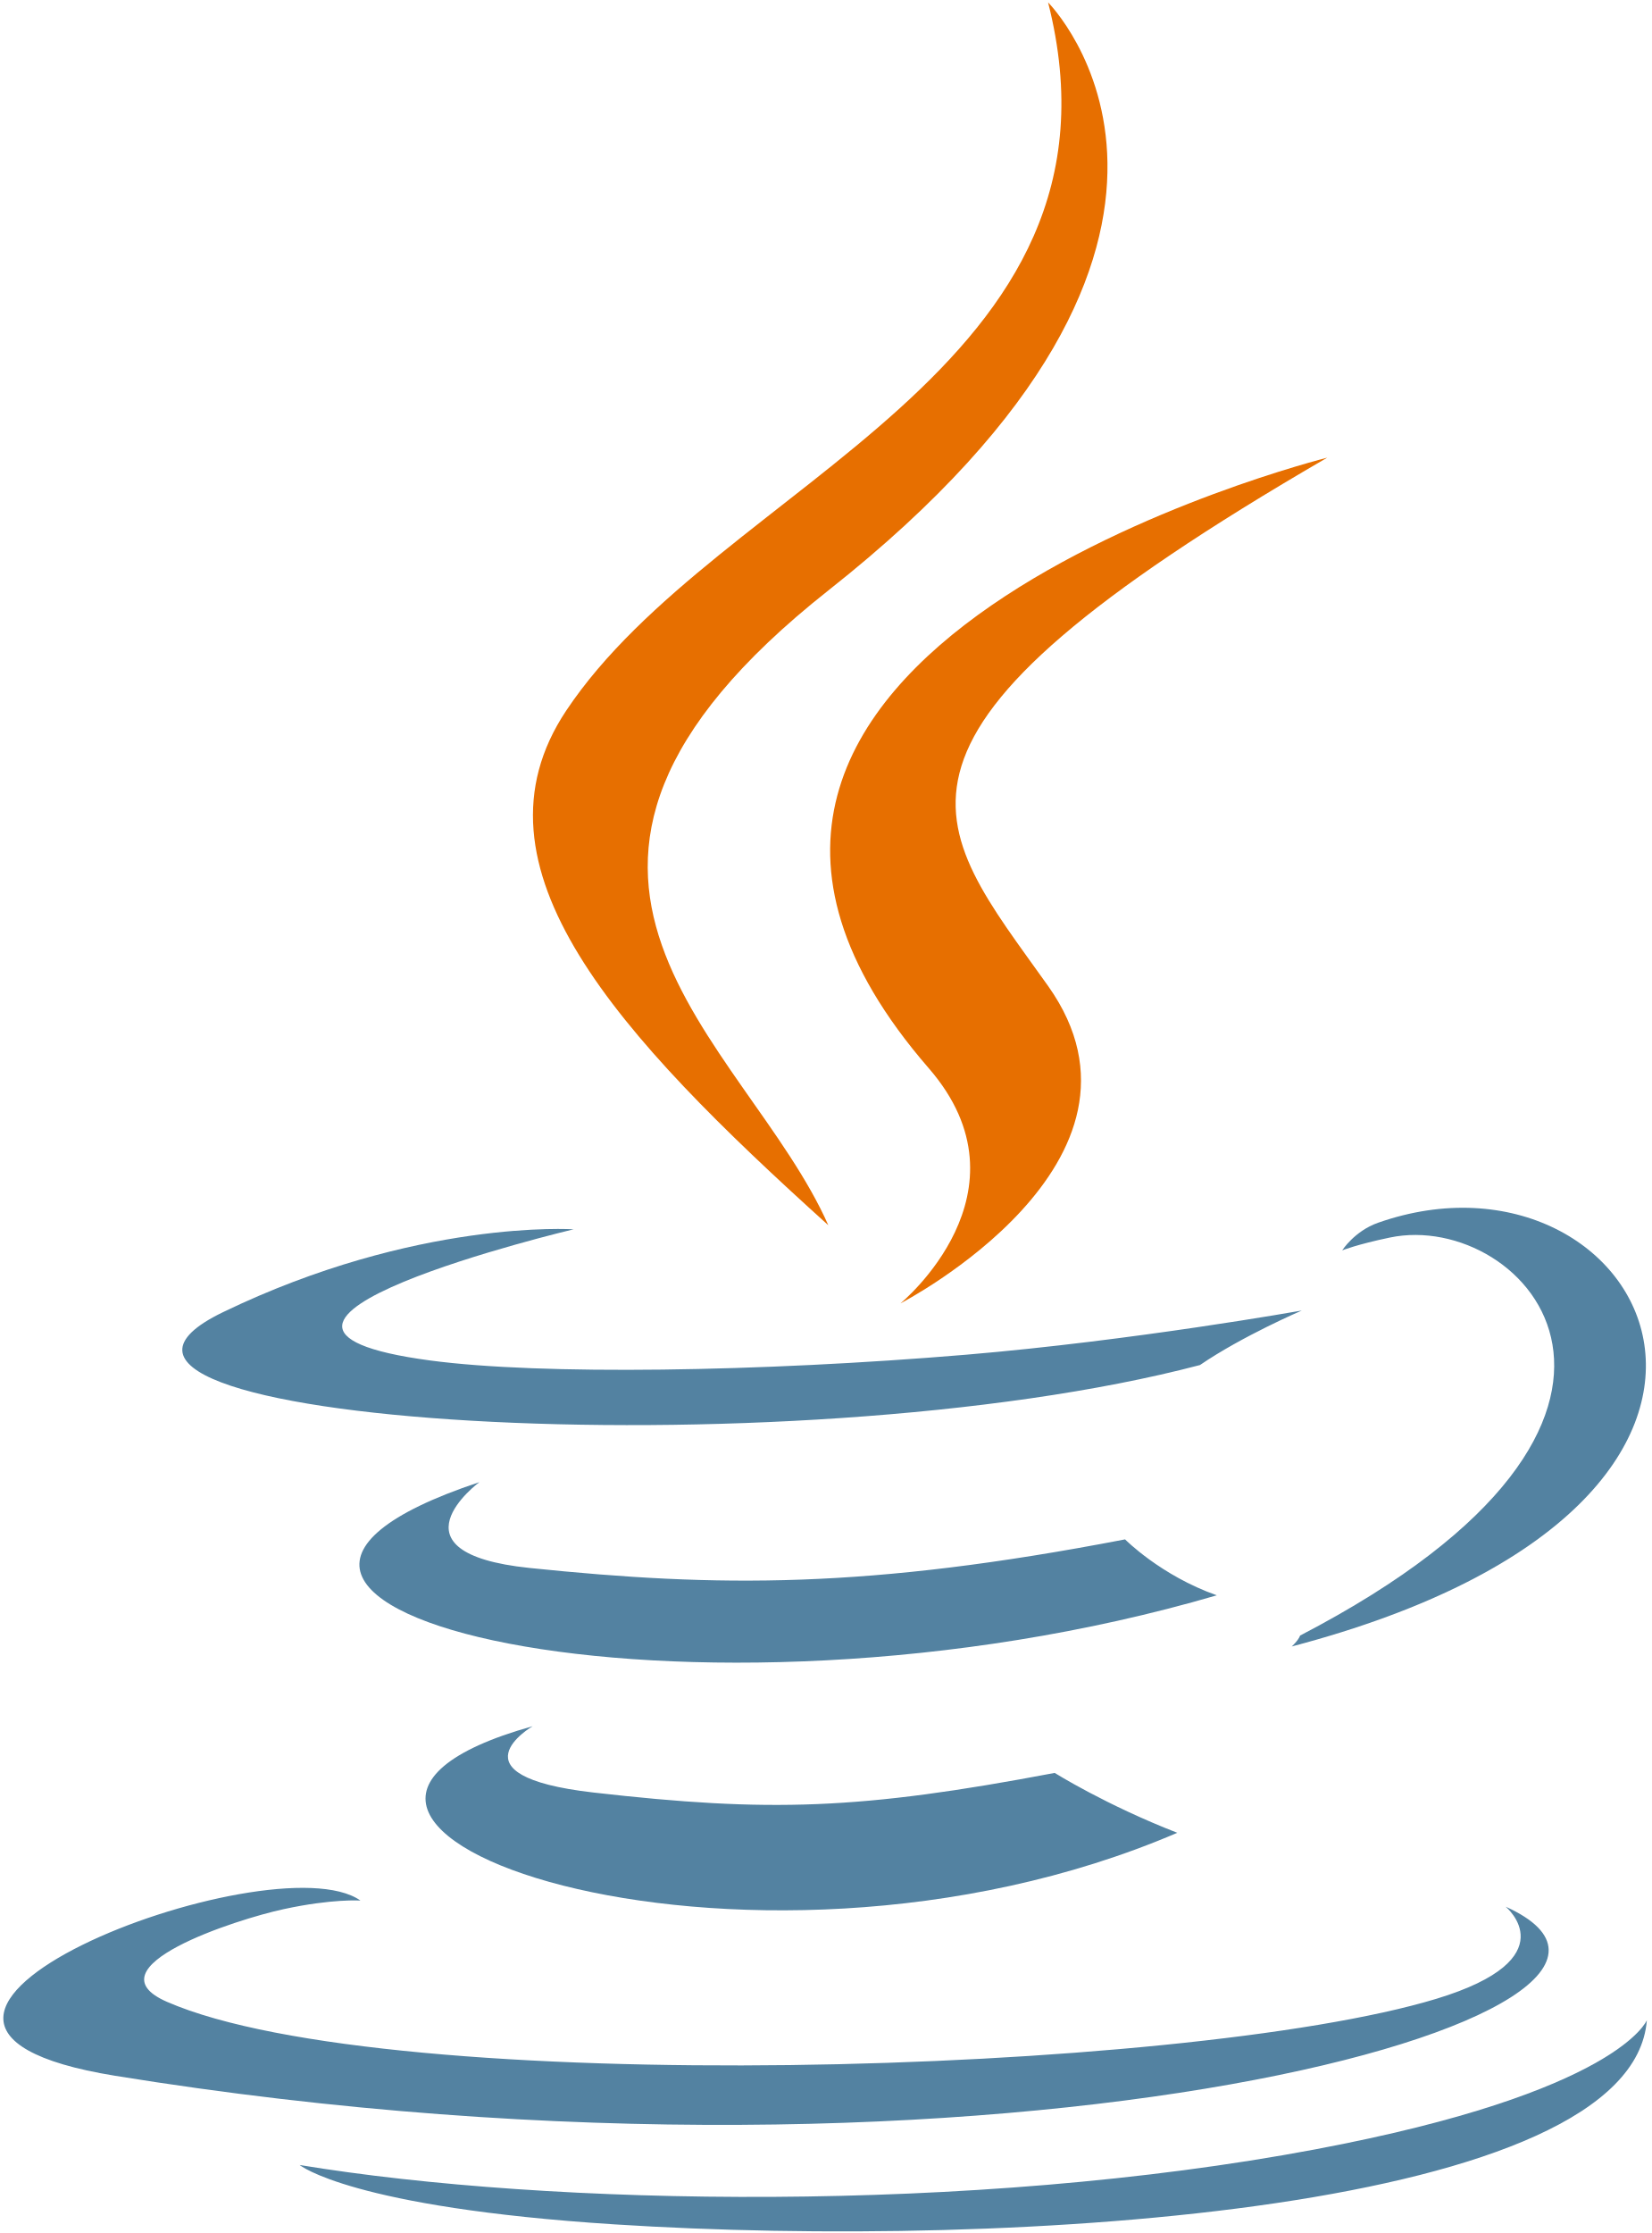
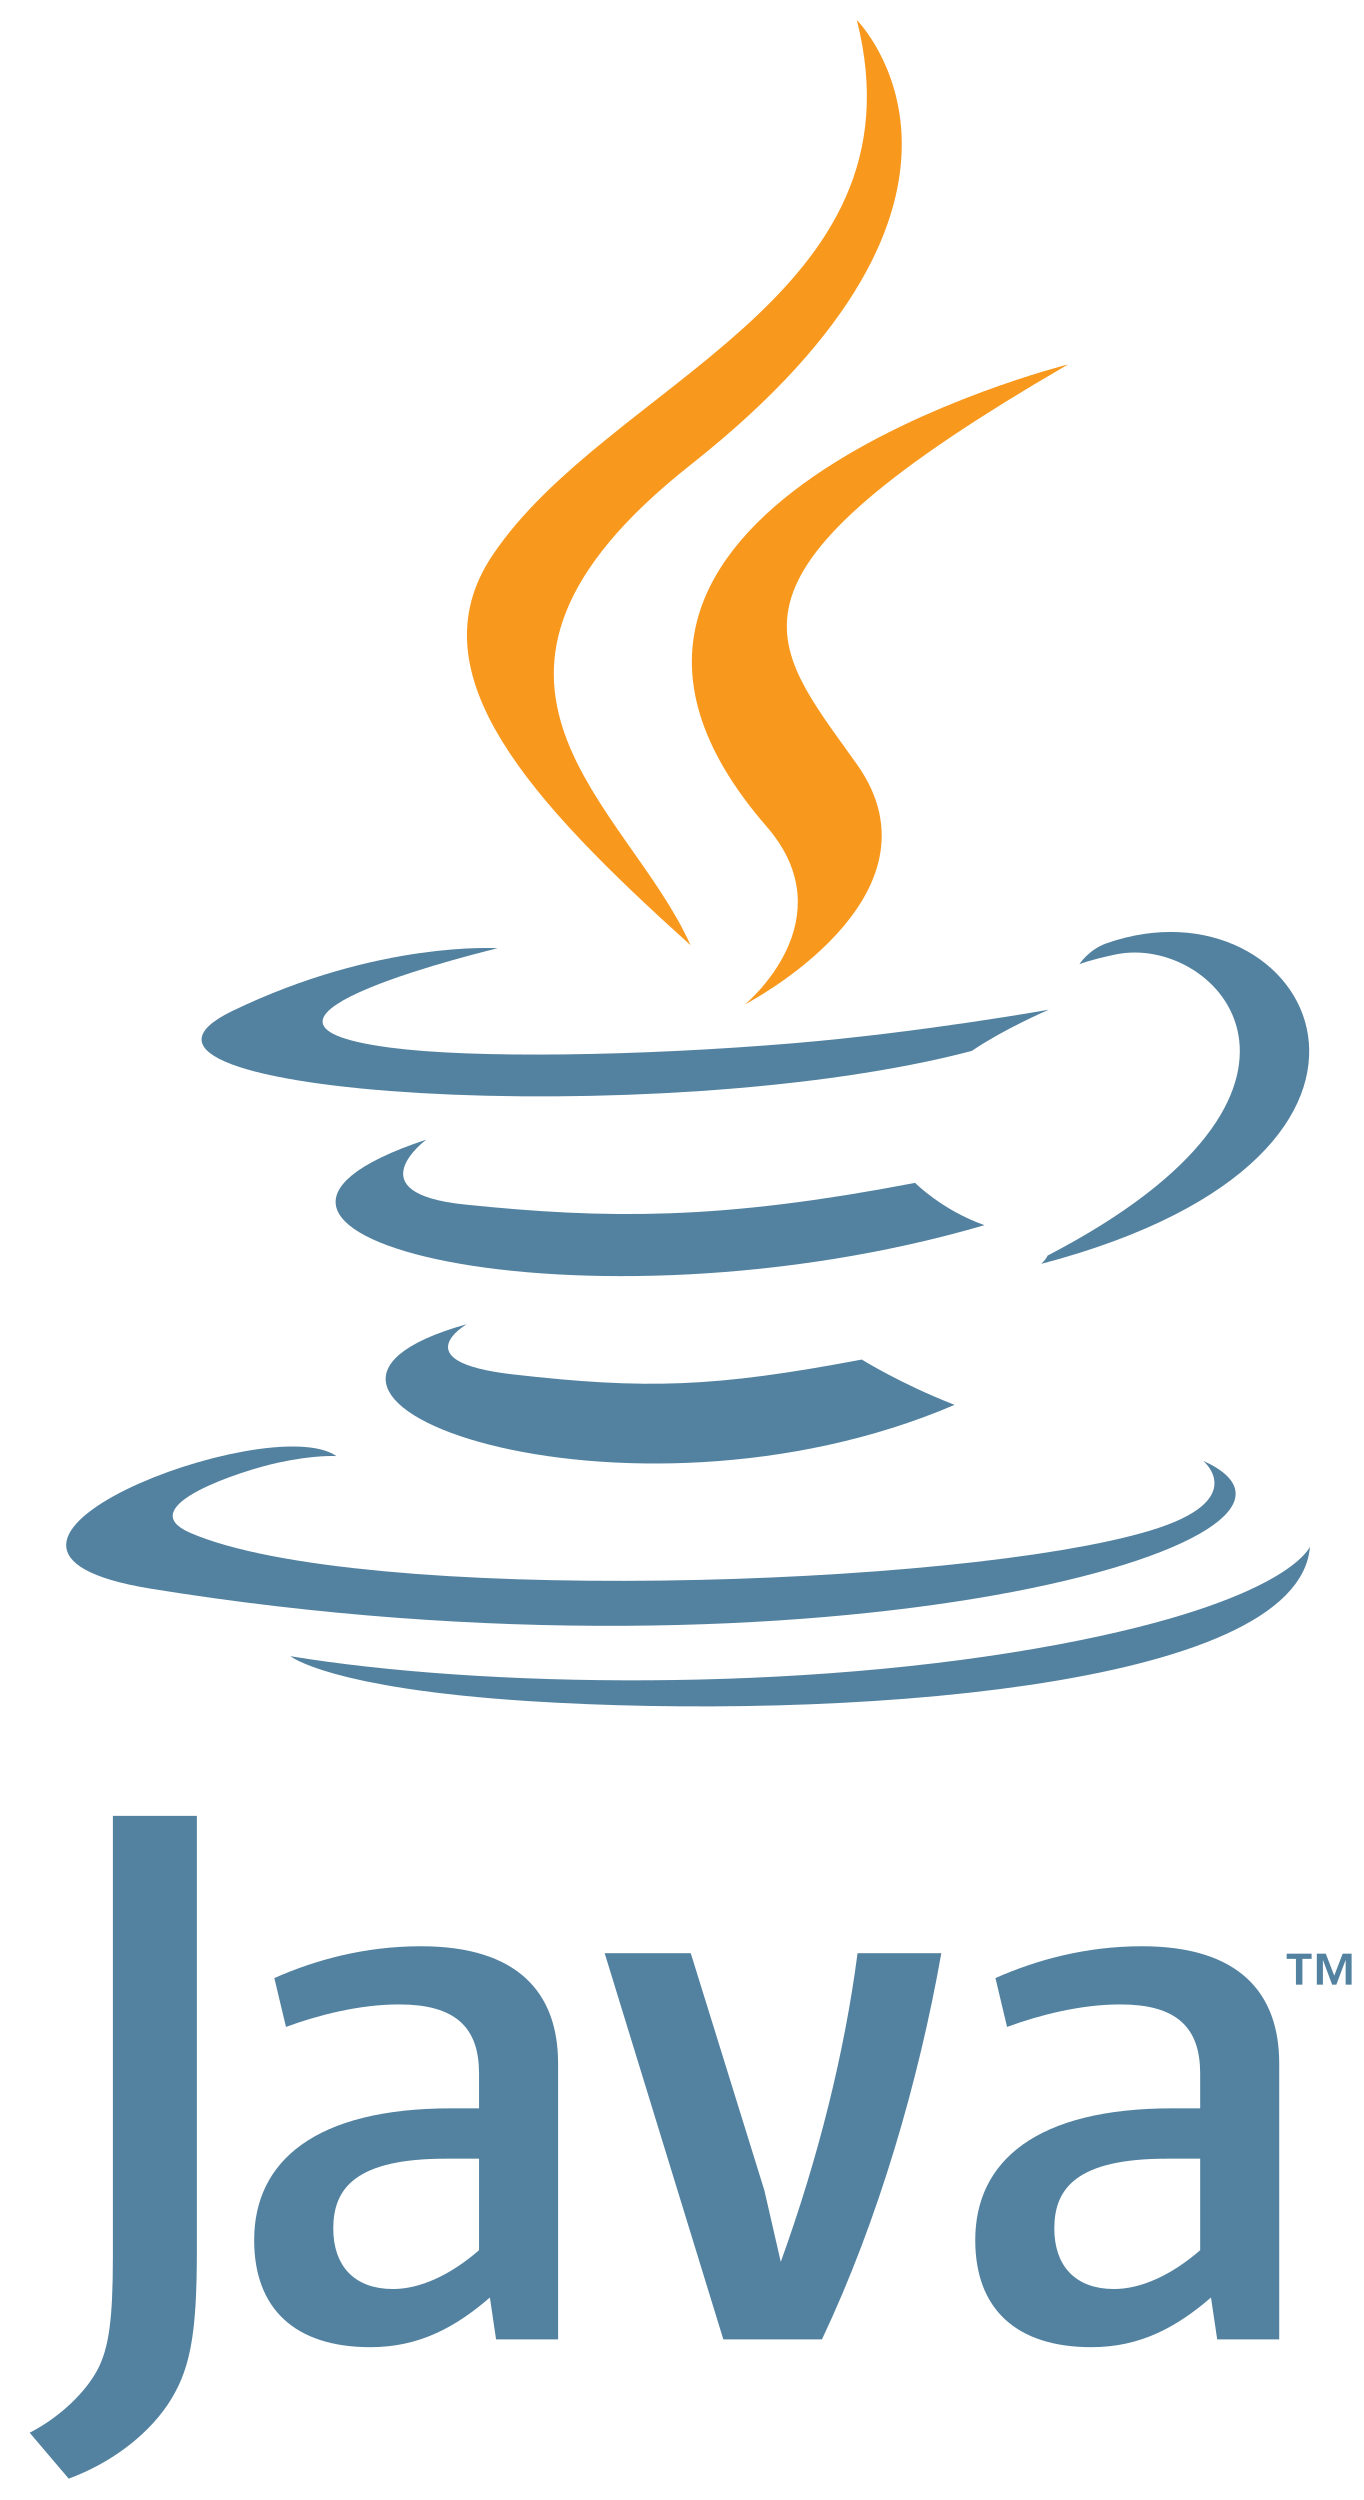
- <svg xmlns="http://www.w3.org/2000/svg" width="256px" height="346px" viewBox="0 0 256 346" version="1.1" preserveAspectRatio="xMidYMid">
-   <g>
-     <path d="M82.554,267.473 C82.554,267.473 69.356,275.148 91.947,277.745 C119.316,280.867 133.303,280.42 163.464,274.711 C163.464,274.711 171.393,279.683 182.467,283.99 C114.856,312.967 29.448,282.311 82.554,267.473" fill="#5382A1" />
-     <path d="M74.292,229.659 C74.292,229.659 59.489,240.617 82.097,242.955 C111.333,245.971 134.421,246.218 174.373,238.525 C174.373,238.525 179.899,244.127 188.588,247.191 C106.841,271.095 15.79,249.076 74.292,229.659" fill="#5382A1" />
-     <path d="M143.942,165.515 C160.601,184.695 139.565,201.955 139.565,201.955 C139.565,201.955 181.866,180.118 162.439,152.772 C144.295,127.271 130.38,114.6 205.707,70.914 C205.707,70.914 87.469,100.444 143.942,165.515" fill="#E76F00" />
-     <path d="M233.364,295.442 C233.364,295.442 243.131,303.489 222.607,309.715 C183.581,321.538 60.175,325.108 25.893,310.186 C13.57,304.825 36.68,297.385 43.949,295.824 C51.53,294.18 55.863,294.487 55.863,294.487 C42.158,284.832 -32.72,313.444 17.829,321.637 C155.682,343.993 269.121,311.571 233.364,295.442" fill="#5382A1" />
-     <path d="M88.901,190.48 C88.901,190.48 26.129,205.389 66.672,210.803 C83.79,213.095 117.915,212.577 149.702,209.913 C175.68,207.722 201.765,203.063 201.765,203.063 C201.765,203.063 192.605,206.986 185.978,211.511 C122.234,228.276 -0.908,220.477 34.543,203.328 C64.524,188.836 88.901,190.48 88.901,190.48" fill="#5382A1" />
-     <path d="M201.506,253.422 C266.305,219.75 236.345,187.392 215.433,191.751 C210.307,192.818 208.022,193.743 208.022,193.743 C208.022,193.743 209.925,190.762 213.559,189.472 C254.929,174.927 286.746,232.369 200.204,255.119 C200.204,255.12 201.207,254.224 201.506,253.422" fill="#5382A1" />
-     <path d="M162.439,0.371 C162.439,0.371 198.326,36.27 128.402,91.472 C72.331,135.754 115.616,161.002 128.379,189.849 C95.649,160.318 71.63,134.323 87.744,110.128 C111.395,74.613 176.918,57.394 162.439,0.371" fill="#E76F00" />
-     <path d="M95.268,344.665 C157.467,348.647 252.98,342.456 255.242,313.026 C255.242,313.026 250.894,324.183 203.838,333.043 C150.75,343.033 85.274,341.867 46.439,335.464 C46.44,335.463 54.389,342.044 95.268,344.665" fill="#5382A1" />
-   </g>
+ <svg xmlns="http://www.w3.org/2000/svg" version="1.1" id="Layer_1" x="0px" y="0px" width="300px" height="550px" viewBox="0 0 300 550" style="enable-background:new 0 0 300 550;" xml:space="preserve">
+   <path style="fill:#5382A1;" d="M285.104,430.945h-2.038v-1.14h5.486v1.14h-2.024v5.688h-1.424V430.945z M296.046,431.242h-0.032  l-2.019,5.392h-0.924l-2.006-5.392h-0.025v5.392h-1.342v-6.828h1.975l1.86,4.835l1.854-4.835h1.968v6.828h-1.31V431.242z" />
+   <path style="fill:#5382A1;" d="M102.681,291.324c0,0-14.178,8.245,10.09,11.035c29.4,3.354,44.426,2.873,76.825-3.259  c0,0,8.518,5.341,20.414,9.967C137.38,340.195,45.634,307.264,102.681,291.324" />
+   <path style="fill:#5382A1;" d="M93.806,250.704c0,0-15.902,11.771,8.384,14.283c31.406,3.24,56.208,3.505,99.125-4.759  c0,0,5.936,6.018,15.27,9.309C128.771,295.215,30.962,271.562,93.806,250.704" />
+   <path style="fill:#F8981D;" d="M168.625,181.799c17.896,20.604-4.702,39.145-4.702,39.145s45.441-23.458,24.572-52.833  c-19.491-27.394-34.438-41.005,46.479-87.934C234.974,80.177,107.961,111.899,168.625,181.799" />
+   <path style="fill:#5382A1;" d="M264.684,321.369c0,0,10.492,8.645-11.555,15.333c-41.923,12.7-174.488,16.535-211.314,0.506  c-13.238-5.759,11.587-13.751,19.396-15.428c8.144-1.766,12.798-1.437,12.798-1.437c-14.722-10.371-95.157,20.364-40.857,29.166  C181.236,373.524,303.095,338.695,264.684,321.369" />
+   <path style="fill:#5382A1;" d="M109.499,208.617c0,0-67.431,16.016-23.879,21.832c18.389,2.462,55.047,1.905,89.193-0.956  c27.906-2.354,55.927-7.359,55.927-7.359s-9.84,4.214-16.959,9.075c-68.475,18.009-200.756,9.631-162.674-8.79  C83.313,206.851,109.499,208.617,109.499,208.617" />
+   <path style="fill:#5382A1;" d="M230.462,276.231c69.608-36.171,37.424-70.931,14.96-66.248c-5.506,1.146-7.961,2.139-7.961,2.139  s2.044-3.202,5.948-4.588c44.441-15.624,78.619,46.081-14.346,70.52C229.063,278.055,230.14,277.092,230.462,276.231" />
+   <path style="fill:#F8981D;" d="M188.495,4.399c0,0,38.55,38.563-36.563,97.862c-60.233,47.568-13.735,74.69-0.025,105.678  c-35.159-31.722-60.961-59.647-43.651-85.637C133.663,84.151,204.049,65.654,188.495,4.399" />
+   <path style="fill:#5382A1;" d="M116.339,374.246c66.815,4.277,169.417-2.373,171.847-33.988c0,0-4.671,11.985-55.219,21.503  c-57.028,10.732-127.364,9.479-169.081,2.601C63.887,364.361,72.426,371.43,116.339,374.246" />
+   <path style="fill:#5382A1;" d="M105.389,495.048c-6.303,5.467-12.96,8.536-18.934,8.536c-8.527,0-13.134-5.113-13.134-13.314  c0-8.871,4.936-15.357,24.739-15.357h7.328V495.048 M122.781,514.671v-60.742c0-15.517-8.85-25.756-30.188-25.756  c-12.457,0-23.369,3.076-32.238,6.999l2.56,10.752c6.983-2.563,16.022-4.949,24.894-4.949c12.292,0,17.58,4.949,17.58,15.181v7.677  h-6.135c-29.865,0-43.337,11.593-43.337,28.994c0,15.017,8.878,23.553,25.594,23.553c10.745,0,18.766-4.436,26.264-10.928  l1.361,9.22H122.781z" />
+   <path style="fill:#5382A1;" d="M180.825,514.671h-21.692l-26.106-84.96h18.943l16.199,52.2l3.601,15.699  c8.195-22.698,13.991-45.726,16.89-67.899h18.427C202.15,457.688,193.266,488.396,180.825,514.671" />
+   <path style="fill:#5382A1;" d="M264.038,495.048c-6.315,5.467-12.984,8.536-18.958,8.536c-8.512,0-13.131-5.113-13.131-13.314  c0-8.871,4.948-15.357,24.749-15.357h7.34V495.048 M281.428,514.671v-60.742c0-15.517-8.872-25.756-30.185-25.756  c-12.466,0-23.382,3.076-32.247,6.999l2.556,10.752c6.986-2.563,16.042-4.949,24.907-4.949c12.283,0,17.579,4.949,17.579,15.181  v7.677h-6.145c-29.874,0-43.34,11.593-43.34,28.994c0,15.017,8.871,23.553,25.584,23.553c10.751,0,18.769-4.436,26.28-10.928  l1.366,9.22H281.428z" />
+   <path style="fill:#5382A1;" d="M36.847,529.099c-4.958,7.239-12.966,12.966-21.733,16.206l-8.587-10.105  c6.673-3.424,12.396-8.954,15.055-14.105c2.3-4.581,3.252-10.485,3.252-24.604v-96.995h18.478v95.666  C43.311,514.038,41.802,521.663,36.847,529.099" />
</svg>
